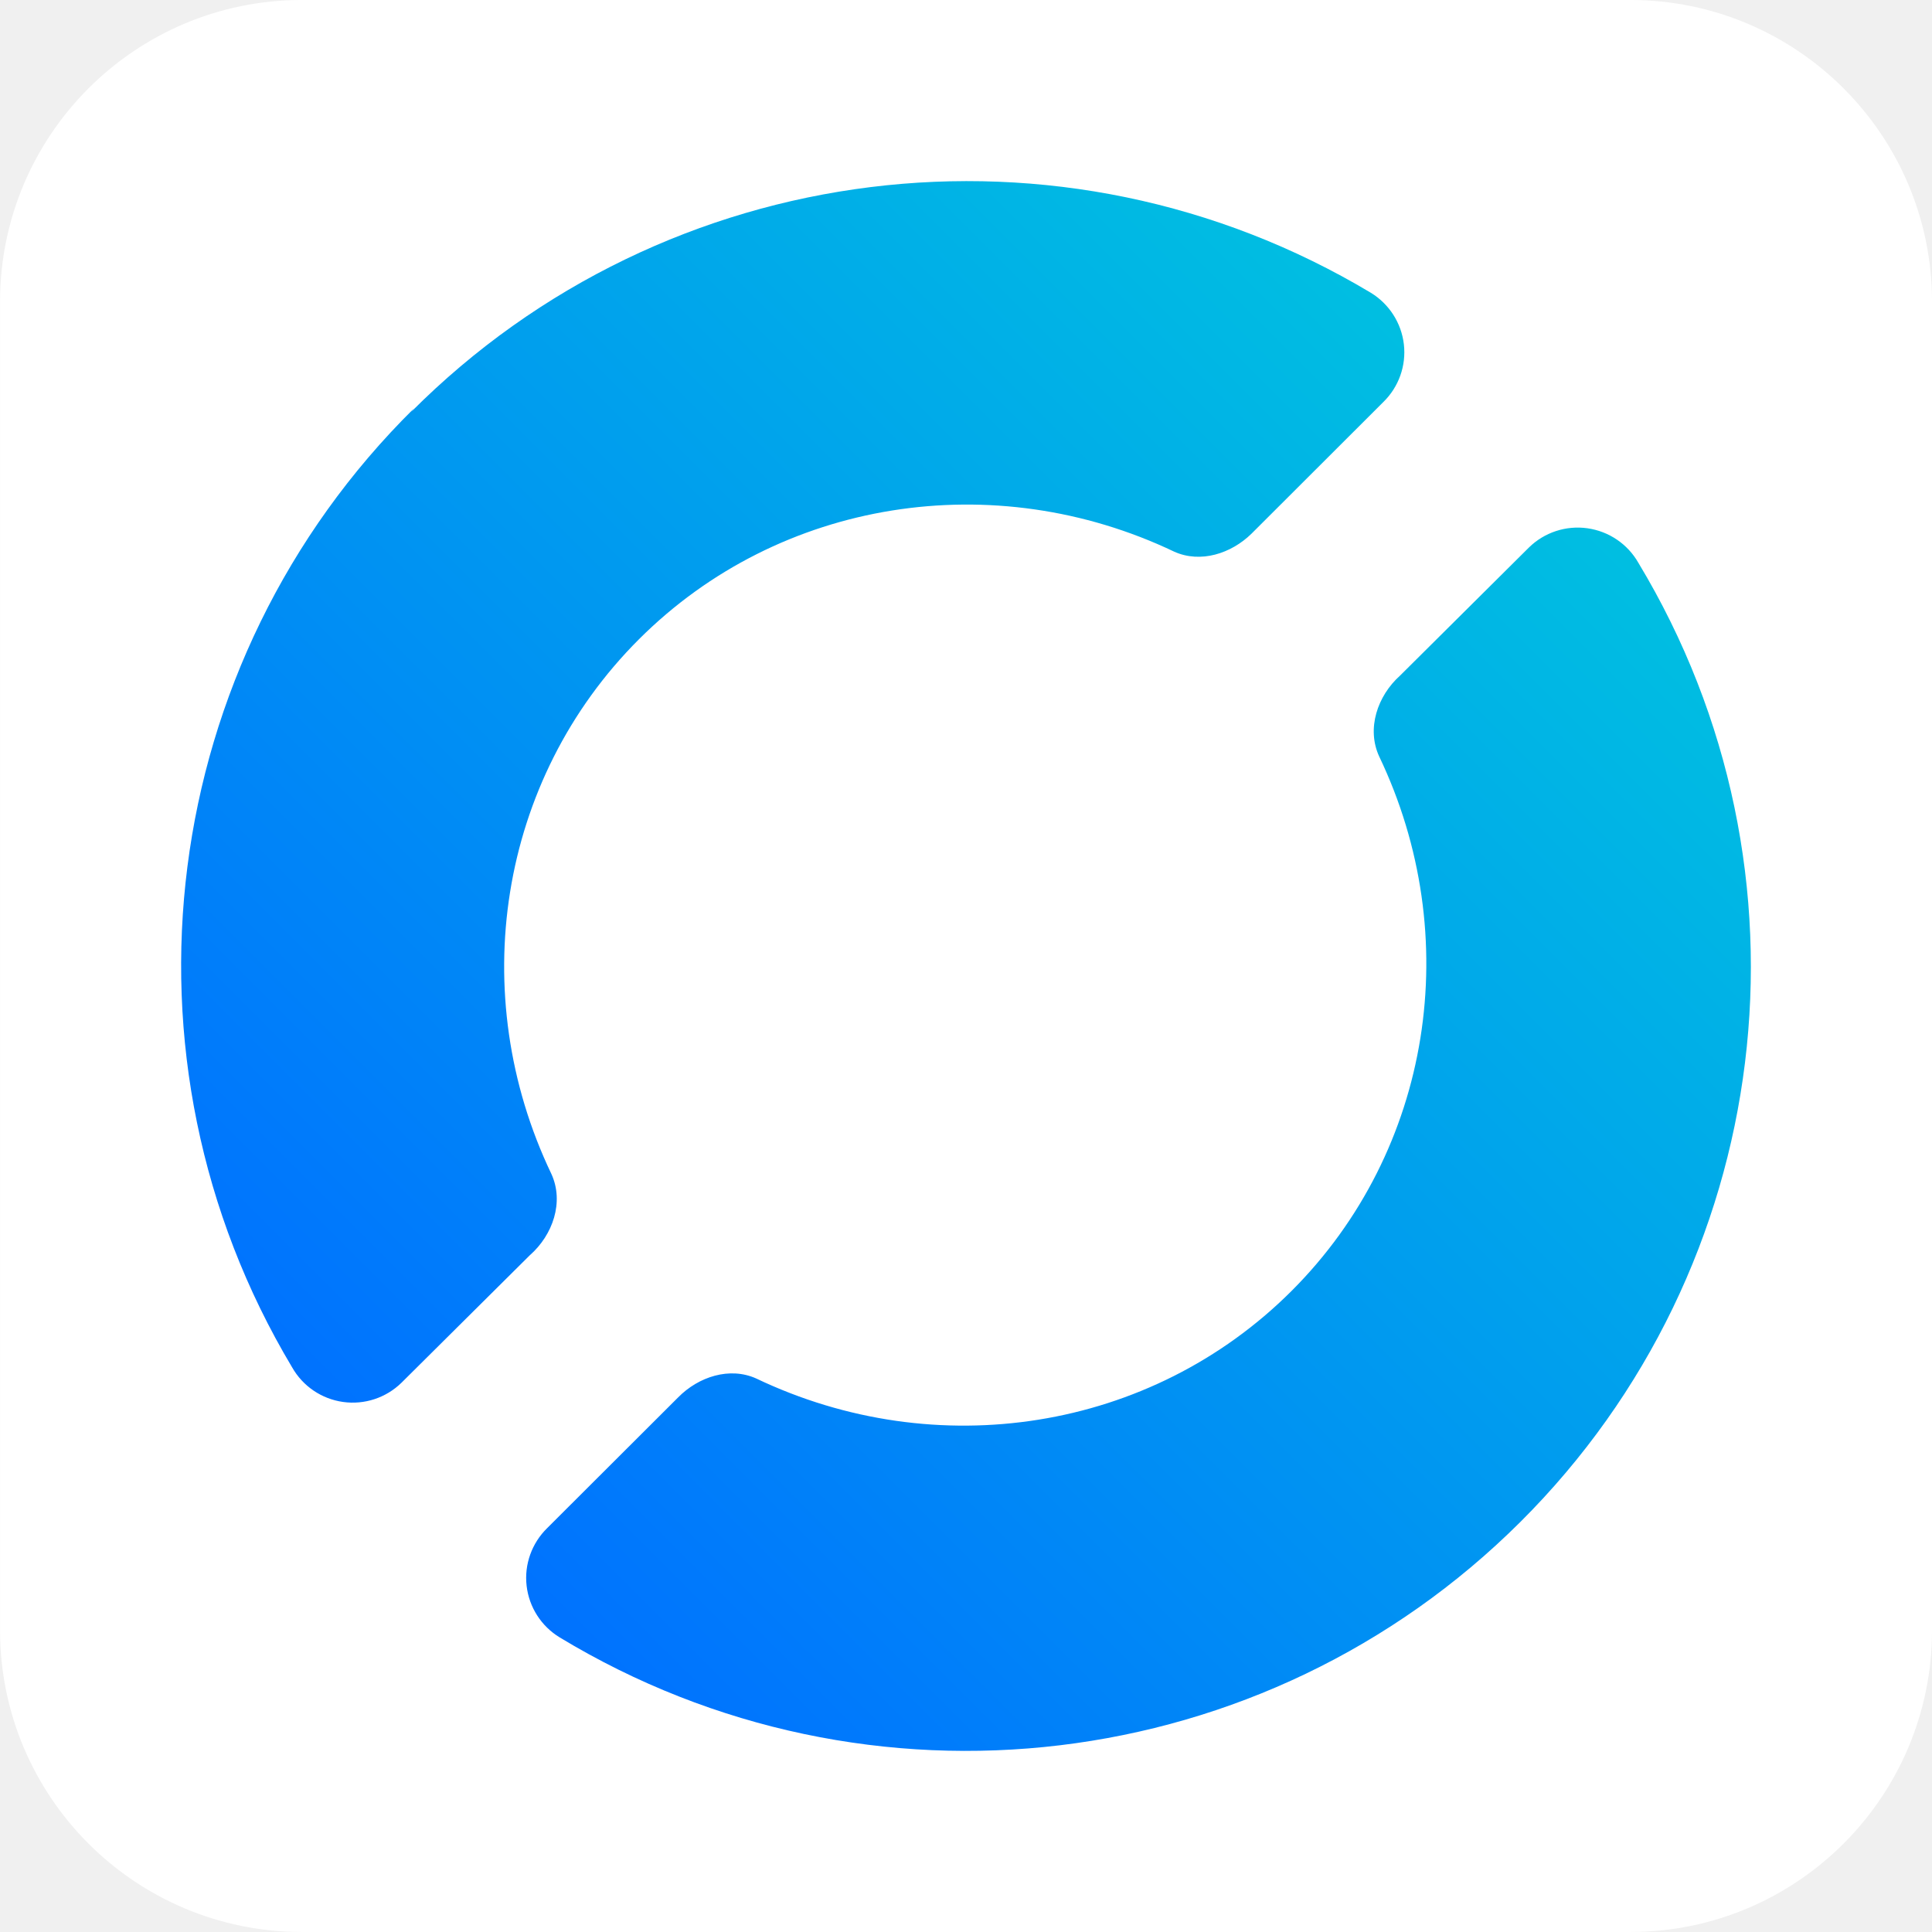
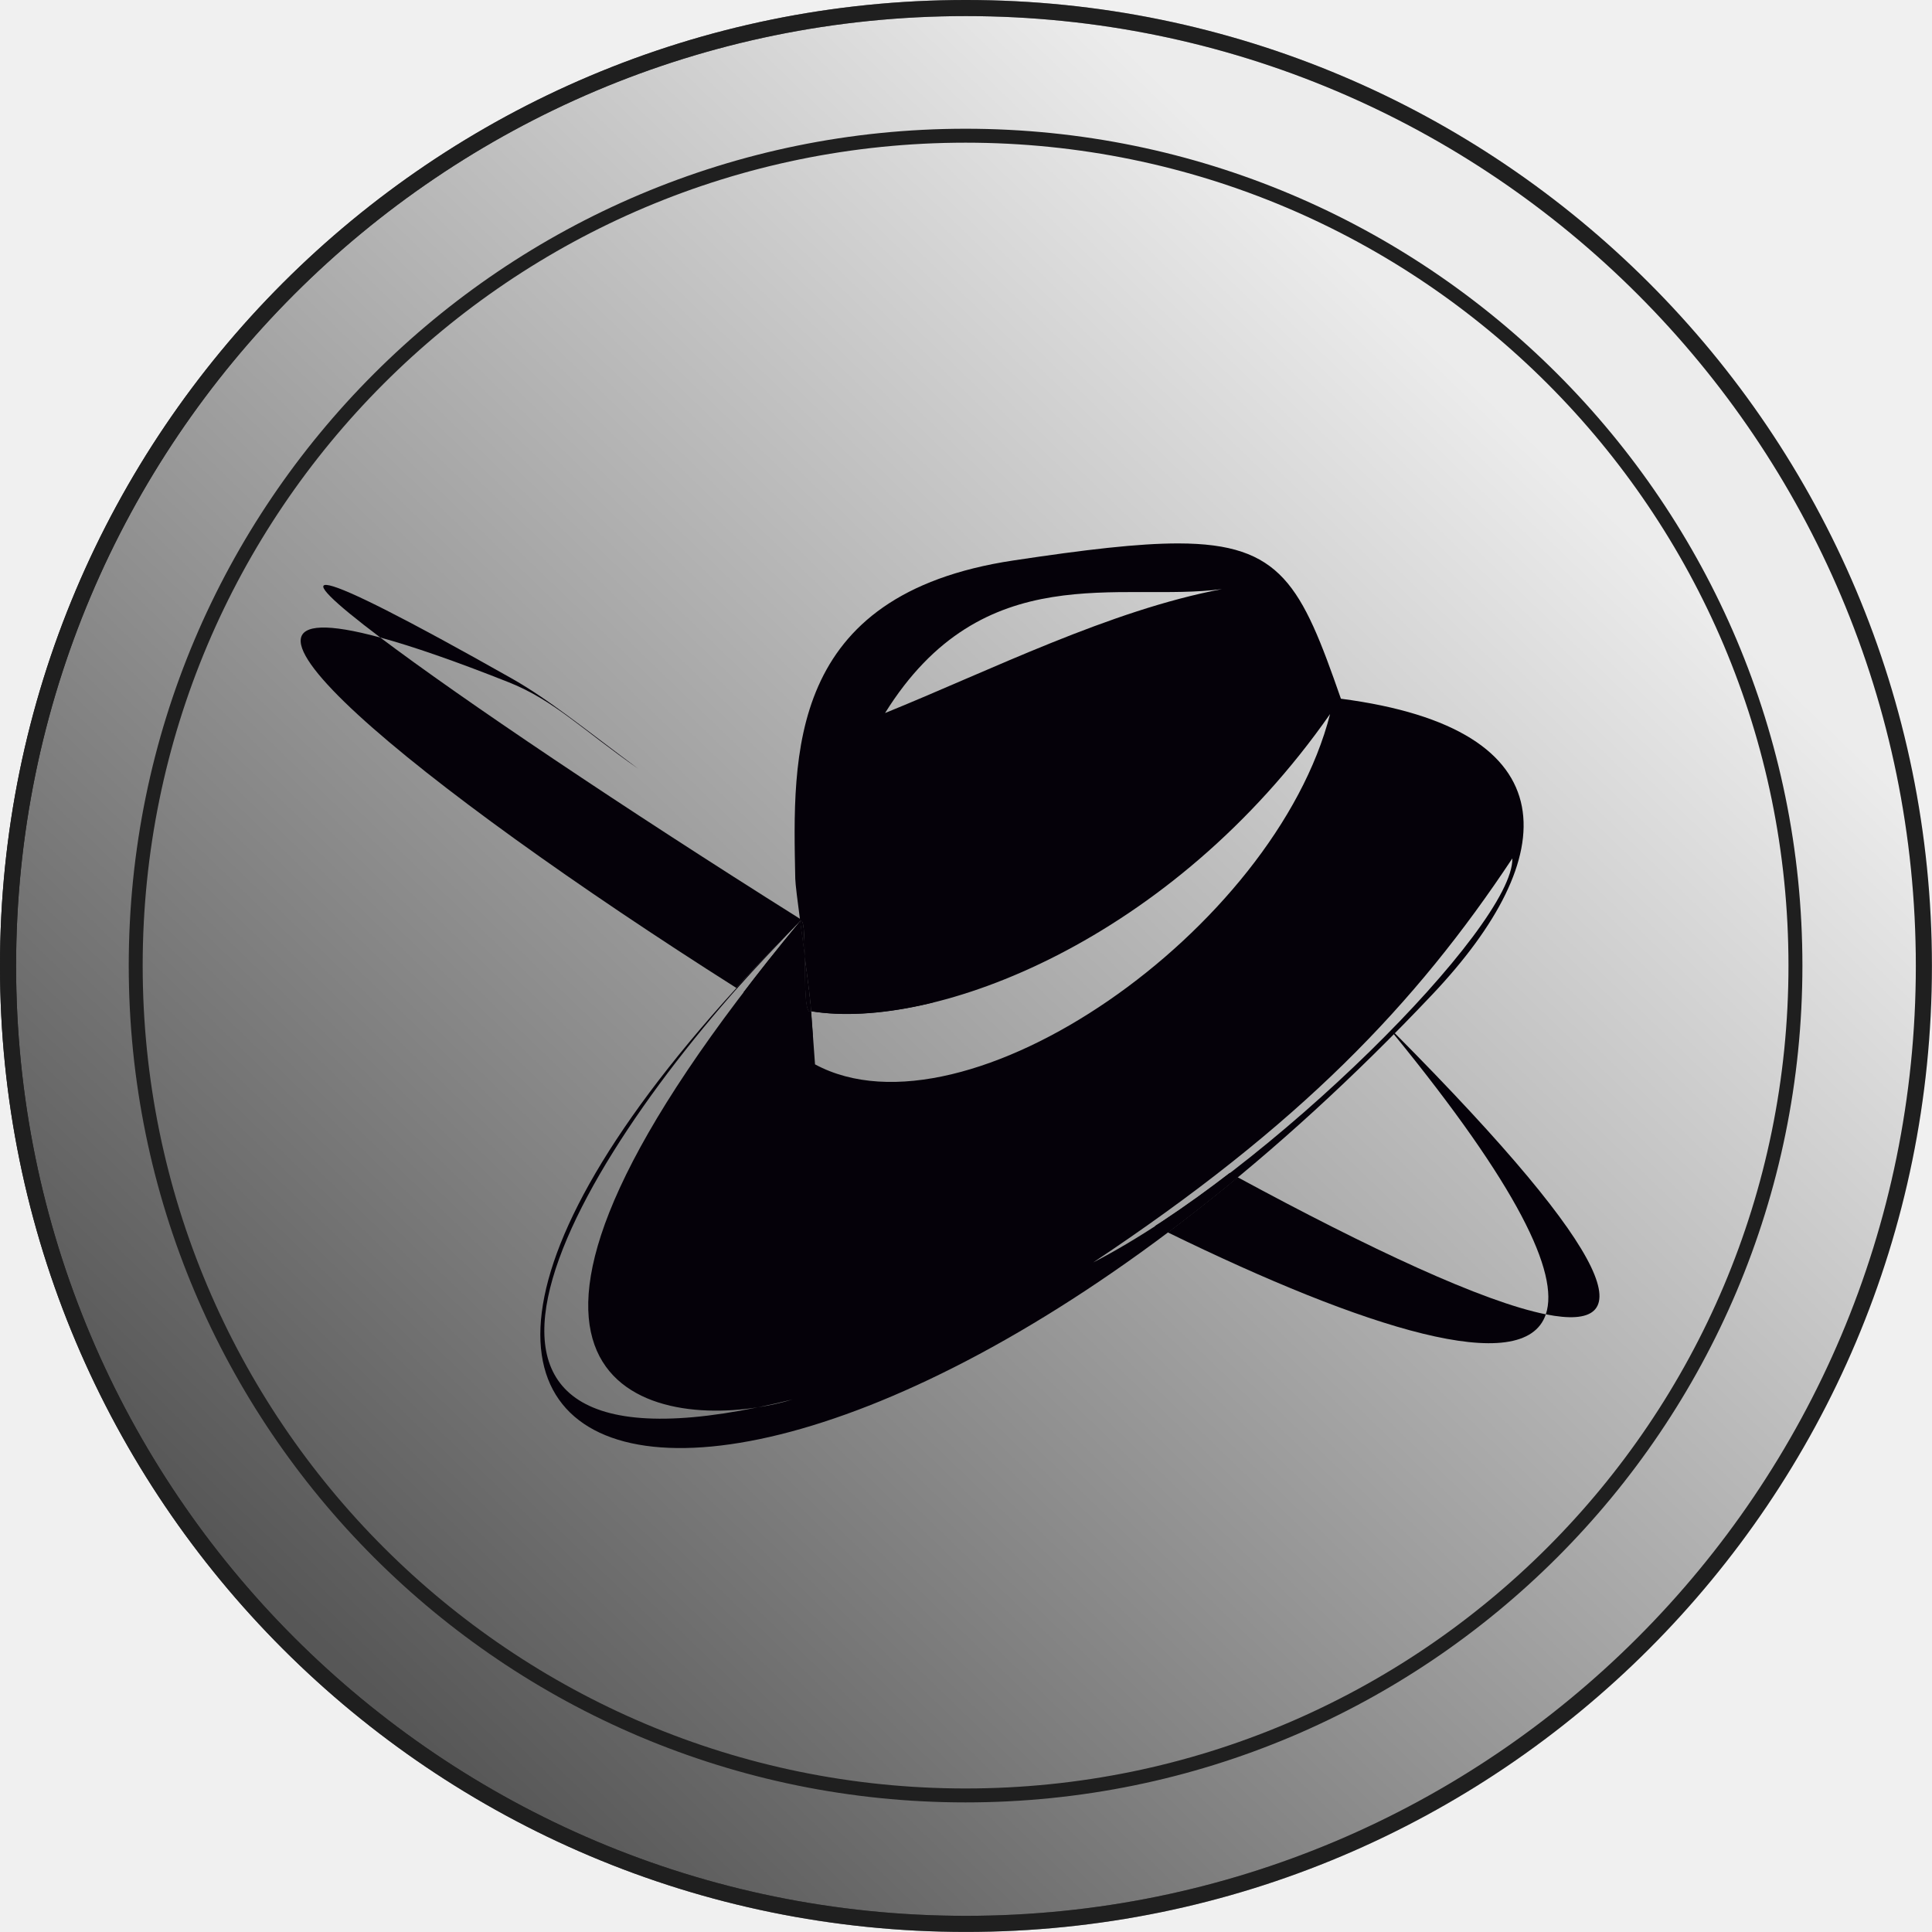
- <svg xmlns="http://www.w3.org/2000/svg" xmlns:xlink="http://www.w3.org/1999/xlink" style="isolation:isolate" viewBox="66.993 897.484 32 32" version="1.1" id="svg11" xml:space="preserve" width="32" height="32">
-   <defs id="defs15">
-     <linearGradient xlink:href="#a" id="linearGradient765" gradientUnits="userSpaceOnUse" gradientTransform="matrix(26.00048,0,0,25.99936,17.98453,891.7487)" x1="0.148" y1="0.851" x2="0.845" y2="0.154" />
+ <svg xmlns="http://www.w3.org/2000/svg" xmlns:xlink="http://www.w3.org/1999/xlink" width="32" height="32" viewBox="0 0 8.467 8.467" version="1.1" id="svg1">
+   <defs id="defs1">
+     <linearGradient xlink:href="#linearGradient5513" id="linearGradient5515" x1="33.226" y1="137.342" x2="106.931" y2="60.852" gradientUnits="userSpaceOnUse" />
+     <linearGradient id="linearGradient5513">
+       <stop style="stop-color:#575757;stop-opacity:1;" offset="0" id="stop5509" />
+       <stop style="stop-color:#ececec;stop-opacity:1;" offset="1" id="stop5511" />
+     </linearGradient>
+     <linearGradient xlink:href="#linearGradient5544" id="linearGradient5546" x1="8.35" y1="94.5" x2="136.65" y2="94.5" gradientUnits="userSpaceOnUse" />
+     <linearGradient id="linearGradient5544">
+       <stop style="stop-color:#1f1f1f;stop-opacity:1;" offset="0" id="stop5540" />
+       <stop style="stop-color:#1f1f1f;stop-opacity:0;" offset="1" id="stop5542" />
+     </linearGradient>
+     <linearGradient xlink:href="#linearGradient5472" id="linearGradient5474" x1="10" y1="94.5" x2="135" y2="94.5" gradientUnits="userSpaceOnUse" />
+     <linearGradient id="linearGradient5472">
+       <stop style="stop-color:#1f1f1f;stop-opacity:1;" offset="0" id="stop5470" />
+     </linearGradient>
+     <linearGradient xlink:href="#linearGradient5472" id="linearGradient5506" gradientUnits="userSpaceOnUse" x1="10" y1="94.5" x2="135" y2="94.5" gradientTransform="matrix(0.8663229,0,0,0.8663229,9.667595,12.60848)" />
  </defs>
-   <linearGradient id="a" x1="0.148" x2="0.845" y1="0.851" y2="0.154" gradientTransform="matrix(26.301,0,0,26.331,90.67354,911.7572)" gradientUnits="userSpaceOnUse">
-     <stop offset="0" stop-color="#004ba6" id="stop4" style="stop-color:#0071ff;stop-opacity:1;" />
-     <stop offset="1" stop-color="#00bfe1" id="stop6" style="stop-color:#00bfe1;stop-opacity:1;" />
-   </linearGradient>
-   <g id="g763" transform="translate(52.0085,8.73577)">
-     <g id="g761">
-       <rect style="fill:#ffffff;fill-opacity:1;stroke:none;stroke-width:1;stroke-dasharray:none;stroke-opacity:1;paint-order:fill markers stroke" id="rect757" width="32" height="32" x="14.985" y="888.748" rx="5" ry="5" />
-       <path fill="url(#a)" d="m 40.309,897.816 -2.135,2.122 c -0.376,0.337 -0.557,0.879 -0.347,1.337 1.423,2.976 0.883,6.524 -1.451,8.856 -2.335,2.331 -5.887,2.871 -8.867,1.449 -0.439,-0.197 -0.954,-0.03 -1.292,0.313 l -2.17,2.166 c -0.255,0.25 -0.381,0.602 -0.34,0.956 0.041,0.354 0.243,0.669 0.548,0.854 5.113,3.095 11.679,2.306 15.911,-1.912 4.232,-4.216 5.039,-10.773 1.955,-15.887 -0.177,-0.311 -0.489,-0.522 -0.844,-0.572 -0.355,-0.05 -0.713,0.068 -0.968,0.318 z M 21.843,895.511 c -4.253,4.2 -5.086,10.758 -2.02,15.885 0.177,0.312 0.488,0.523 0.843,0.573 0.355,0.05 0.713,-0.068 0.969,-0.319 l 2.123,-2.109 c 0.385,-0.337 0.572,-0.885 0.359,-1.349 -1.423,-2.976 -0.884,-6.524 1.451,-8.856 2.334,-2.331 5.887,-2.871 8.866,-1.45 0.434,0.195 0.942,0.033 1.281,-0.3 l 2.182,-2.179 c 0.255,-0.249 0.381,-0.601 0.34,-0.956 -0.041,-0.353 -0.243,-0.668 -0.548,-0.854 -5.122,-3.068 -11.678,-2.255 -15.893,1.972 z" id="path759" style="fill:url(#linearGradient765);stroke-width:0.988" />
+   <g id="layer1">
+     <g id="g2" transform="matrix(0.07052757,0,0,0.07052746,-0.8799155,-2.431519)">
+       <ellipse style="opacity:1;fill:url(#linearGradient5515);fill-opacity:1;stroke:url(#linearGradient5546);stroke-width:1;stroke-dasharray:none" id="path900" cx="72.5" cy="94.5" rx="59.524" ry="59.524" />
+       <ellipse style="fill:none;fill-opacity:1;stroke:url(#linearGradient5474);stroke-width:1;stroke-dasharray:none;stroke-opacity:1" id="path900-5" cx="72.5" cy="94.5" rx="59.524" ry="59.524" />
+       <ellipse style="fill:none;fill-opacity:1;stroke:url(#linearGradient5506);stroke-width:0.866;stroke-dasharray:none;stroke-opacity:1" id="path900-5-7" cx="72.476" cy="94.476" rx="51.567" ry="51.567" />
+       <path id="path367-7-5" style="fill:#050109;fill-rule:evenodd;stroke-width:0.747" d="m 85.712,68.244 c -2.503,-0.004 -5.795,0.386 -10.26,1.058 -14.106,2.122 -13.71,12.098 -13.559,19.772 0.006,0.334 0.146,1.427 0.308,2.653 0.248,-0.241 0.277,0.88 0.286,2.176 0.209,1.572 0.4,3.042 0.393,3.413 7.657,1.249 22.409,-4.39 32.246,-18.47 -3.425,13.398 -22.622,26.829 -32.005,21.769 l -0.241,-3.3 c -0.4,0.308 -0.38,-1.708 -0.393,-3.413 -0.102,-0.762 -0.19,-1.449 -0.286,-2.176 -7.6e-4,7.4e-4 -0.001,7.9e-4 -0.002,0.002 -22.903,27.601 -10.639,31.467 -2.624,30.196 0.684,-0.14 1.393,-0.299 2.139,-0.483 -0.651,0.198 -1.377,0.362 -2.139,0.483 -23.706,4.858 -10.944,-16.379 1.909,-29.475 -37.674,38.223 0.638,45.486 40.02,3.798 8.015,-8.485 8.66,-16.479 -5.705,-18.353 -2.453,-7.053 -3.691,-9.64 -10.087,-9.65 z m -24.228,24.205 c 0.236,-0.239 0.473,-0.479 0.715,-0.721 -0.238,0.237 -0.476,0.478 -0.715,0.721 z m 26.915,-21.365 c -6.95,1.314 -14.366,5.038 -20.926,7.7 6.09,-9.786 14.641,-6.86 20.926,-7.7 z m 18.051,16.733 c 0.116,4.188 -15.056,19.431 -26.045,25.108 12.861,-8.551 20.033,-16.031 26.045,-25.108 z" />
+       <path id="path365-7-3-0" style="fill:#050109;fill-rule:evenodd;stroke-width:0.747" d="m 36.106,74.091 c 1.99,0.542 4.62,1.448 7.986,2.783 2.811,1.115 4.604,2.975 8.052,5.377 -3.381,-2.509 -5.525,-4.291 -7.906,-5.637 -13.329,-7.535 -14.048,-6.986 -8.131,-2.523 z" />
+       <path id="path5648-2-6" style="fill:#050109;fill-rule:evenodd;stroke-width:0.747" d="m 58.231,95.865 c 0.013,0.008 0.026,0.017 0.04,0.025 0.268,-0.303 0.536,-0.607 0.807,-0.905 0.397,-0.437 0.796,-0.868 1.196,-1.292 0.4,-0.424 0.802,-0.841 1.204,-1.251 -0.589,0.597 -1.159,1.187 -1.71,1.769 -0.529,0.558 -1.04,1.109 -1.536,1.654 z" />
+       <path id="path5642-4-0" style="fill:#050109;fill-rule:evenodd;stroke-width:0.747" d="m 108.532,116.147 c 5.839,1.169 4.777,-3.213 -9.391,-17.476 -0.021,0.021 -0.041,0.041 -0.061,0.061 7.69,9.417 10.314,14.863 9.452,17.414 z" />
+       <path id="path5640-4-0" style="fill:#050109;fill-rule:evenodd;stroke-width:0.747" d="m 89.381,107.629 c -0.223,0.185 -0.447,0.376 -0.67,0.557 -0.598,0.487 -1.193,0.963 -1.786,1.428 -0.593,0.465 -1.183,0.918 -1.77,1.36 -0.037,0.028 -0.075,0.054 -0.112,0.082 12.265,5.992 22.14,9.084 23.489,5.091 -3.912,-0.783 -10.923,-4.062 -19.151,-8.518 z" />
+       <path id="path5638-6-4" style="fill:#050109;fill-rule:evenodd;stroke-width:0.747" d="m 88.888,107.362 c -0.665,0.51 -1.33,1.011 -1.995,1.489 -0.742,0.534 -1.482,1.045 -2.215,1.529 -0.147,0.097 -0.292,0.188 -0.438,0.282 0.27,0.133 0.536,0.262 0.803,0.393 0.037,-0.028 0.075,-0.054 0.112,-0.082 0.587,-0.442 1.178,-0.895 1.77,-1.36 0.593,-0.465 1.188,-0.94 1.786,-1.428 0.222,-0.181 0.447,-0.373 0.67,-0.557 -0.165,-0.089 -0.327,-0.176 -0.494,-0.267 z" />
+       <path id="path5630-7-8" style="fill:#050109;fill-rule:evenodd;stroke-width:0.747" d="m 62.481,93.895 c 0.003,0.426 0.005,0.872 0.011,1.296 0.006,0.424 0.017,0.827 0.04,1.166 0.012,0.17 0.026,0.324 0.045,0.457 0.019,0.133 0.042,0.245 0.069,0.331 0.014,0.043 0.028,0.08 0.044,0.109 0.016,0.029 0.033,0.052 0.052,0.066 0.019,0.015 0.039,0.021 0.061,0.02 0.022,-0.002 0.045,-0.012 0.07,-0.032 0.002,-0.093 -0.009,-0.254 -0.029,-0.469 -0.02,-0.215 -0.05,-0.482 -0.086,-0.788 -0.073,-0.61 -0.173,-1.371 -0.278,-2.157 z" />
+       <path id="path5628-3-3" style="fill:#050109;fill-rule:evenodd;stroke-width:0.747" d="m 62.194,91.719 c -6.7e-4,6.5e-4 -10e-4,7.2e-4 -0.002,0.002 v 5.2e-4 c -0.716,0.863 -1.397,1.702 -2.045,2.519 -0.518,0.652 -0.999,1.279 -1.475,1.903 1.418,0.896 2.858,1.789 4.312,2.677 l -0.111,-1.512 c -0.025,0.019 -0.049,0.03 -0.07,0.032 -0.022,0.002 -0.042,-0.005 -0.061,-0.02 -0.019,-0.015 -0.036,-0.037 -0.052,-0.066 -0.016,-0.029 -0.031,-0.066 -0.044,-0.109 -0.027,-0.086 -0.05,-0.198 -0.069,-0.331 -0.019,-0.133 -0.033,-0.287 -0.045,-0.457 -0.023,-0.339 -0.034,-0.742 -0.04,-1.166 -0.006,-0.424 -0.008,-0.87 -0.011,-1.296 -0.102,-0.762 -0.19,-1.449 -0.286,-2.176 z" />
+       <path id="path5626-1-4" style="fill:#050109;fill-rule:evenodd;stroke-width:0.747" d="m 62.194,91.719 c 0.096,0.727 0.185,1.414 0.286,2.176 -0.002,-0.324 -0.006,-0.637 -0.014,-0.92 -0.008,-0.283 -0.02,-0.538 -0.04,-0.744 -0.01,-0.103 -0.022,-0.194 -0.036,-0.271 -0.014,-0.077 -0.03,-0.139 -0.049,-0.184 -0.019,-0.046 -0.04,-0.075 -0.065,-0.085 -0.025,-0.01 -0.052,-0.002 -0.083,0.028 z" />
+       <path id="path5624-5-1" style="fill:#050109;fill-rule:evenodd;stroke-width:0.747" d="m 62.174,91.562 c -11.055,-6.949 -20.999,-13.647 -26.068,-17.47 -13.248,-3.606 2.152,9.116 22.125,21.773 0.496,-0.544 1.006,-1.095 1.536,-1.654 0.552,-0.582 1.122,-1.172 1.71,-1.769 -0.402,0.409 -0.803,0.826 -1.204,1.251 -0.4,0.424 -0.799,0.855 -1.196,1.292 -0.271,0.298 -0.538,0.602 -0.807,0.905 1.038,-1.166 3.064,-3.295 3.921,-4.169 v 0 -5.2e-4 c 7.3e-4,-8.3e-4 0.001,-9e-4 0.002,-0.002 -0.008,-0.058 -0.013,-0.1 -0.02,-0.158 z" />
+       <path id="path5622-1-0" style="fill:#050109;fill-rule:evenodd;stroke-width:0.747" d="m 62.174,91.562 c 0.008,0.058 0.013,0.1 0.02,0.158 0.031,-0.03 0.059,-0.039 0.083,-0.028 0.025,0.01 0.046,0.039 0.065,0.085 0.019,0.046 0.035,0.108 0.049,0.184 0.014,0.077 0.026,0.168 0.036,0.271 0.02,0.206 0.032,0.46 0.04,0.744 0.008,0.283 0.011,0.596 0.014,0.92 0.105,0.786 0.205,1.547 0.278,2.157 0.036,0.305 0.066,0.573 0.086,0.788 0.02,0.215 0.031,0.376 0.029,0.469 0.239,0.039 0.486,0.072 0.738,0.097 0.253,0.025 0.512,0.044 0.778,0.056 0.266,0.012 0.537,0.017 0.814,0.015 0.278,-0.002 0.561,-0.01 0.85,-0.026 0.289,-0.015 0.583,-0.038 0.883,-0.067 0.299,-0.029 0.604,-0.066 0.913,-0.11 0.309,-0.043 0.623,-0.093 0.942,-0.151 0.318,-0.058 0.641,-0.122 0.967,-0.194 0.261,-0.057 0.526,-0.122 0.791,-0.189 -2.824,-1.716 -5.632,-3.454 -8.376,-5.179 z" />
    </g>
  </g>
</svg>
